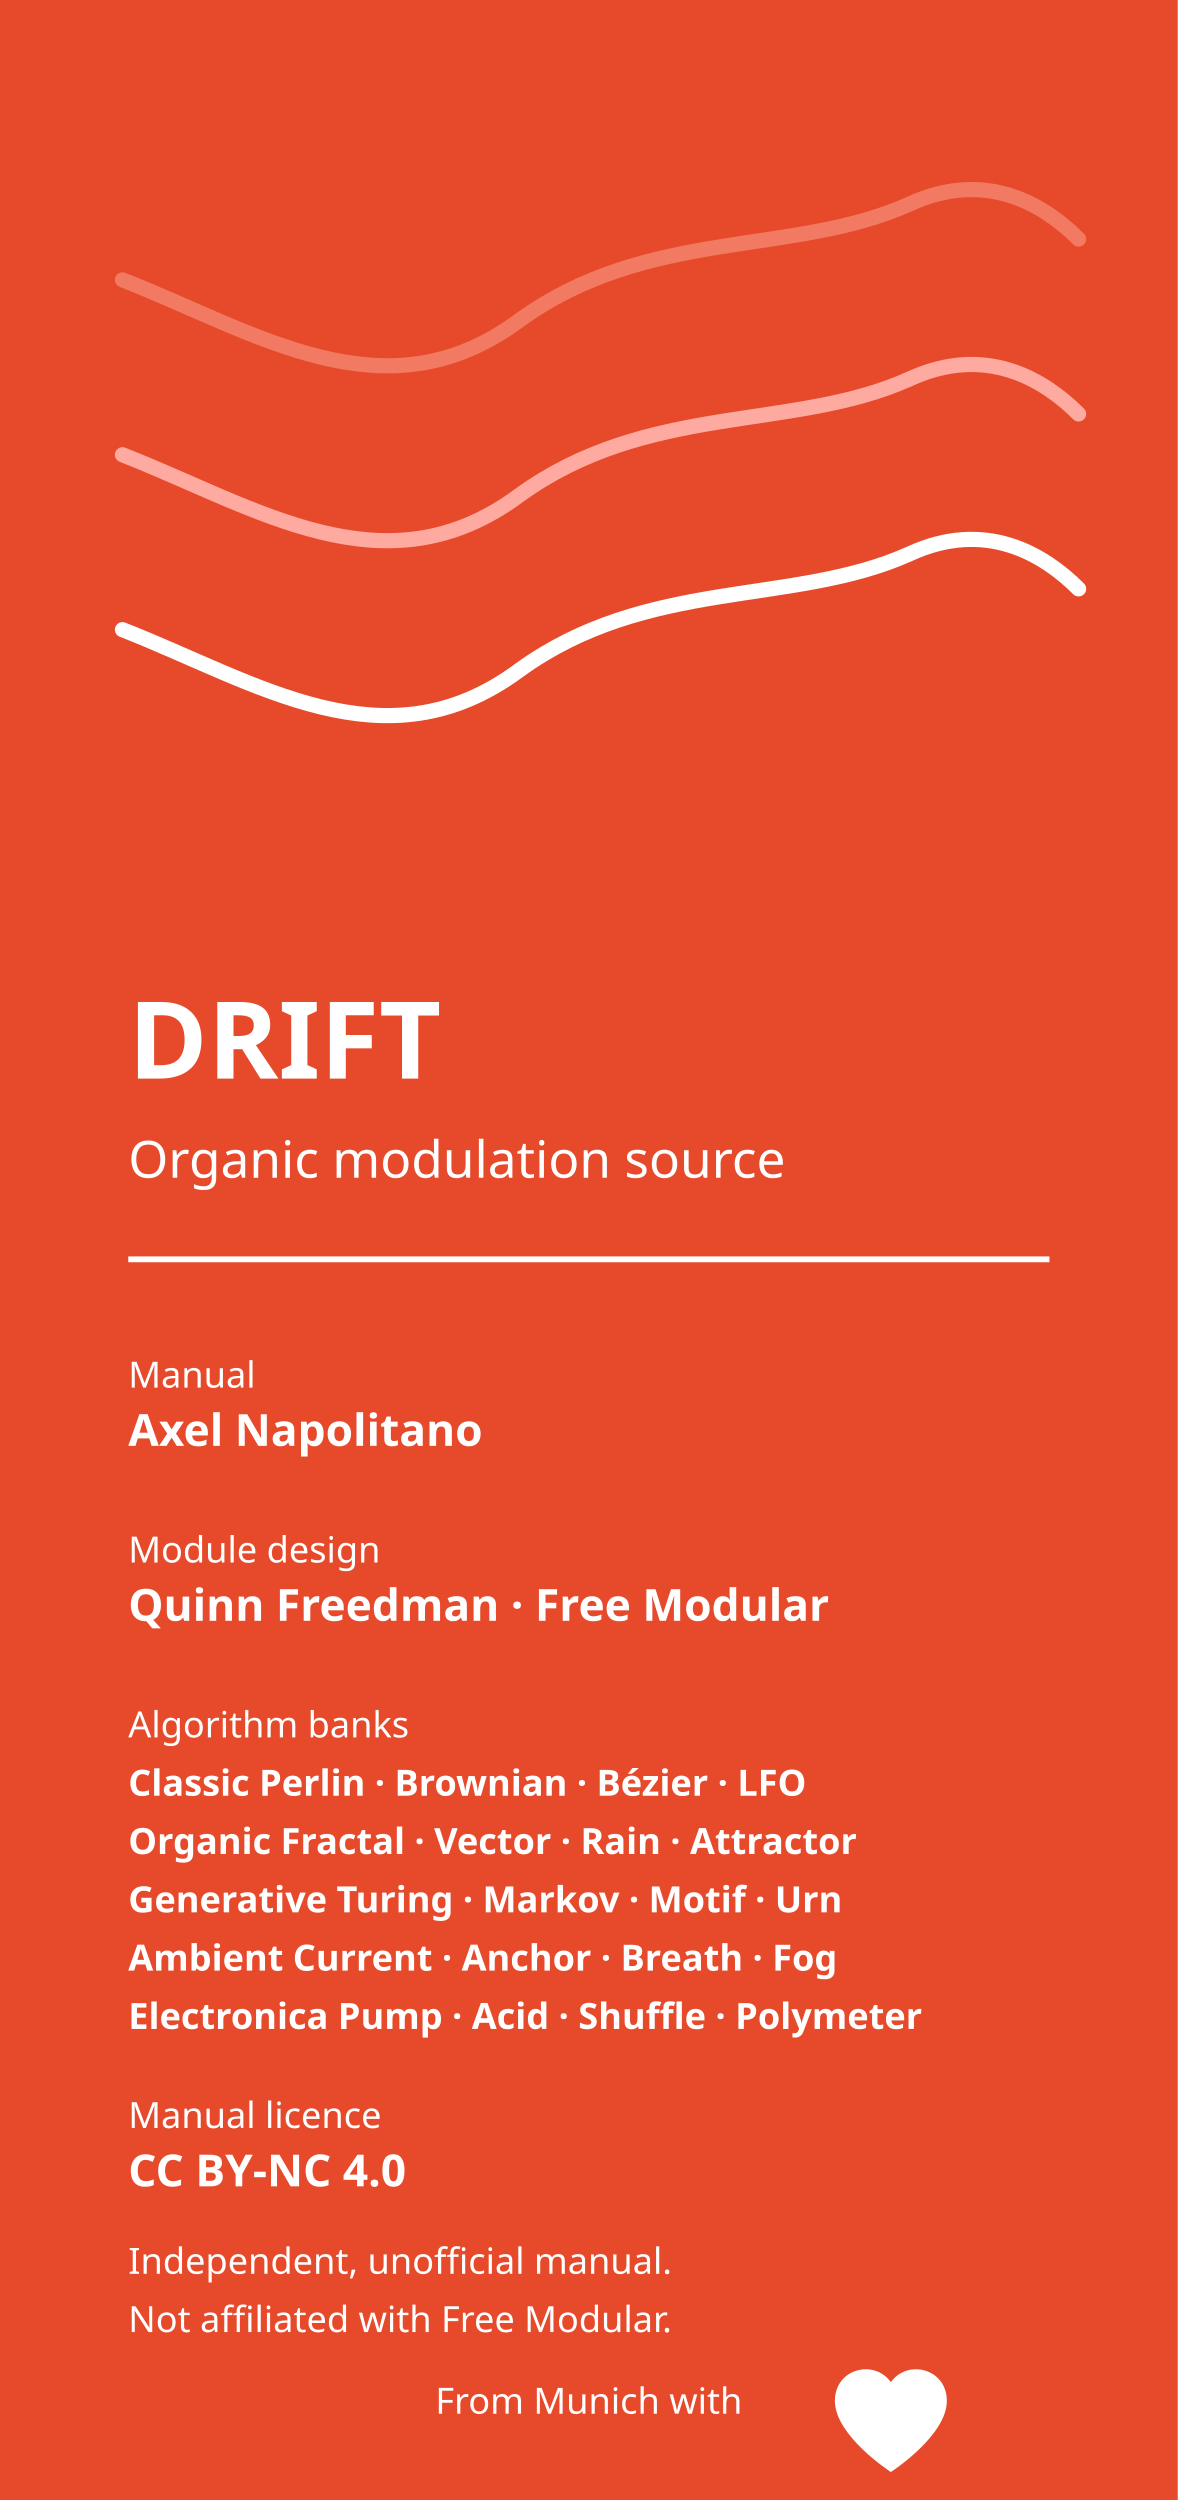
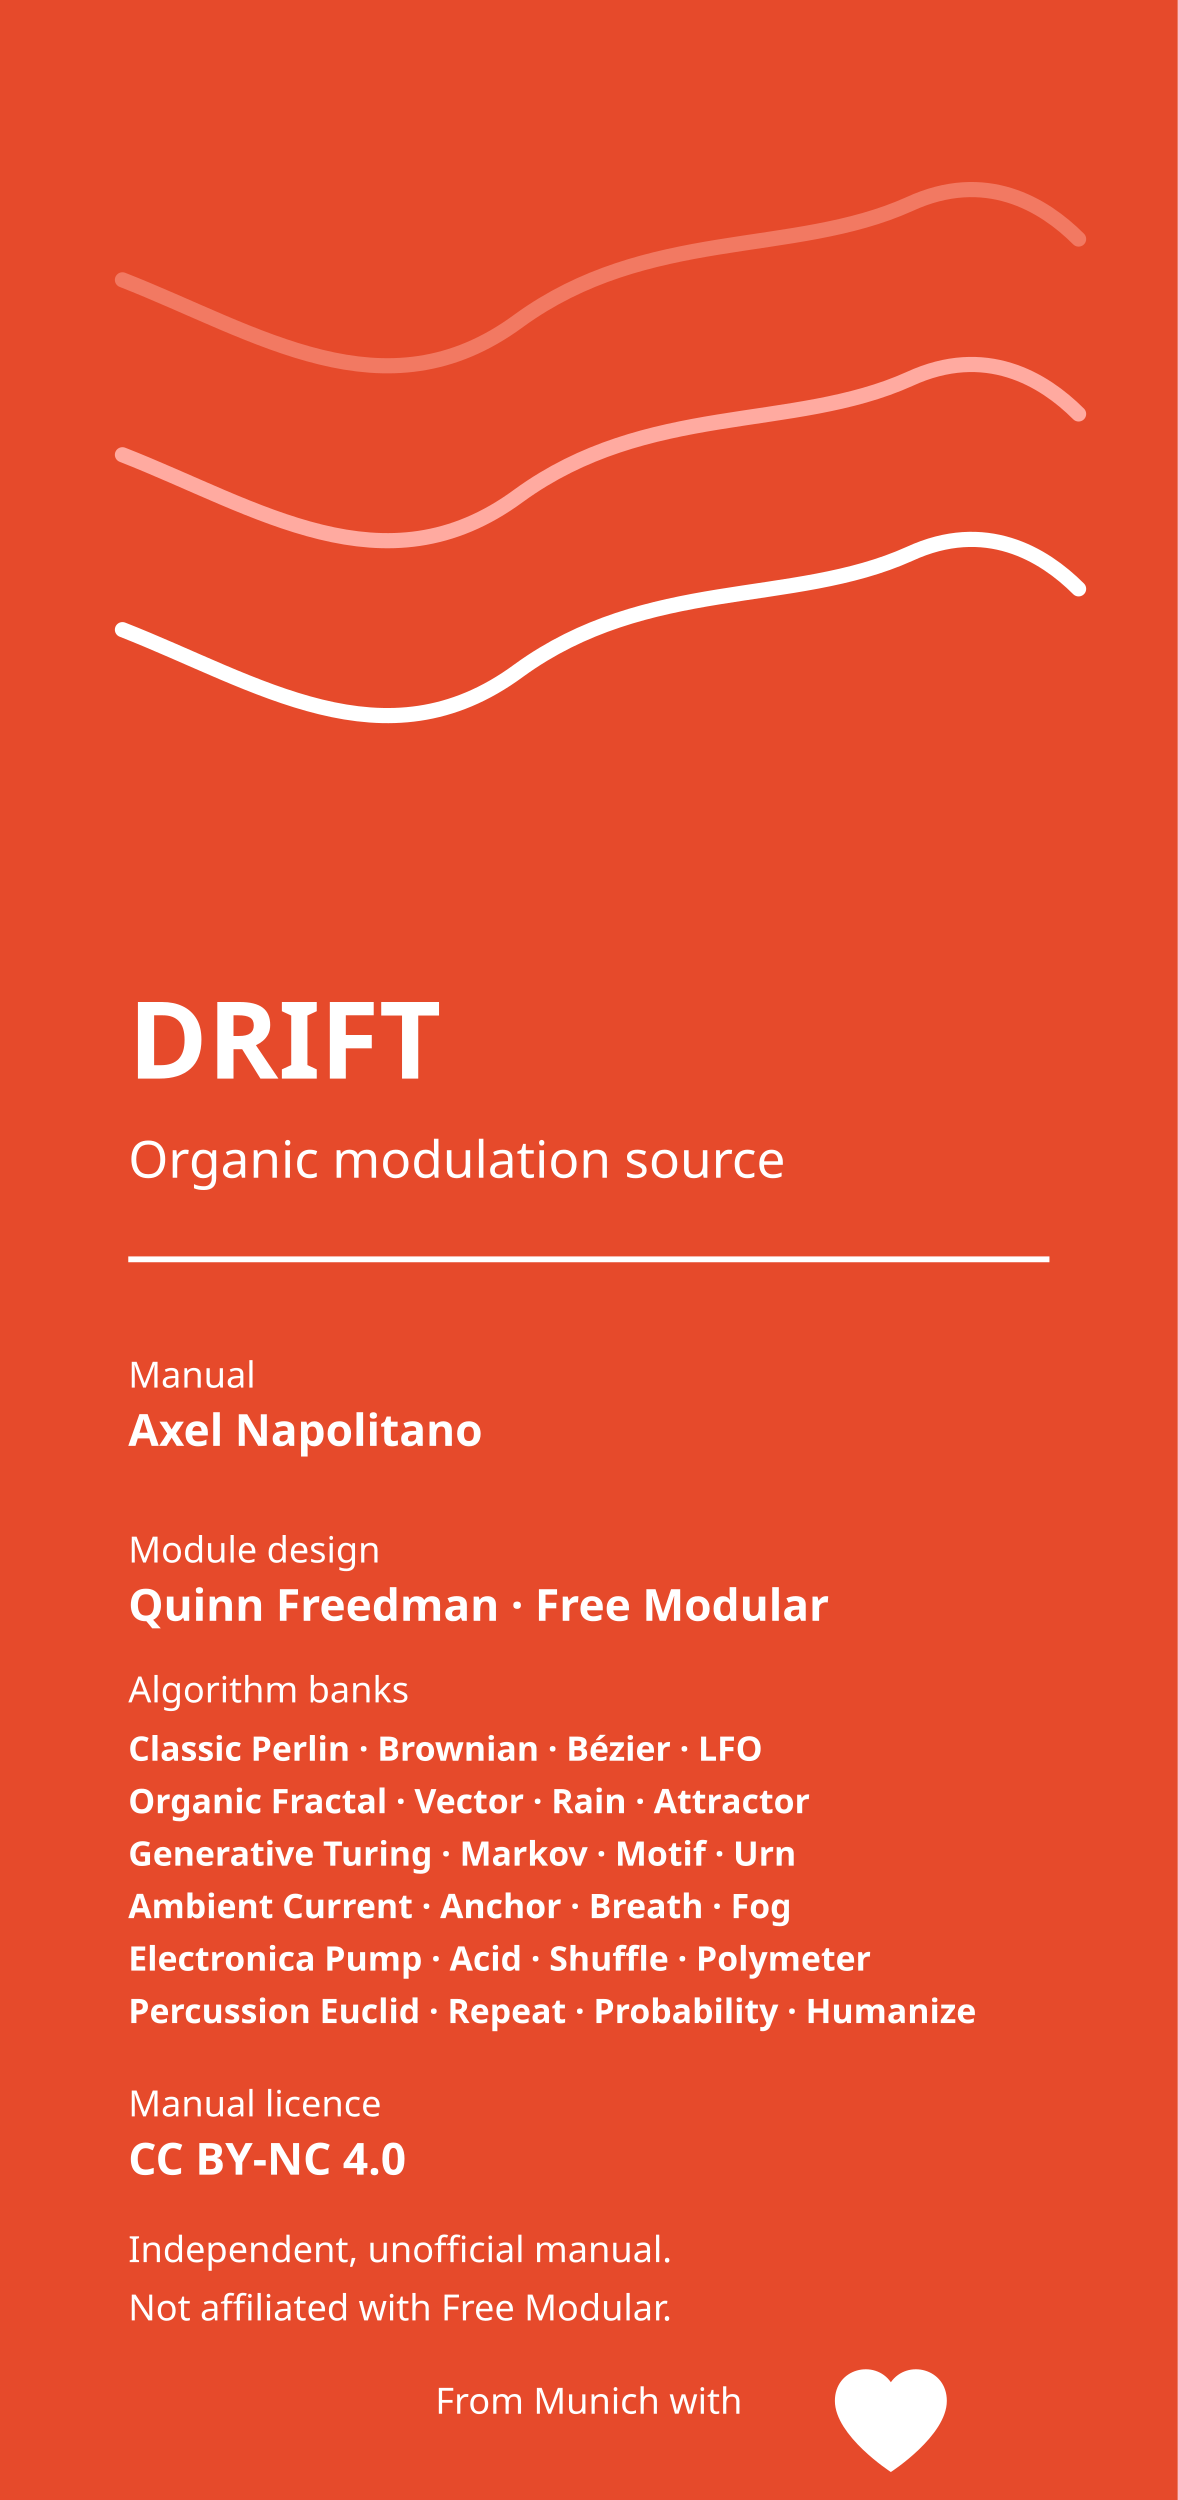
<svg xmlns="http://www.w3.org/2000/svg" viewBox="0 0 1010 2144" role="img" aria-label="Drift user manual back cover">
  <rect width="1010" height="2144" fill="#e64a2b" />
  <g fill="none" stroke-linecap="round" stroke-linejoin="round">
    <path d="M105 240 C220 285 330 360 445 275 C555 195 680 220 780 175 C845 145 895 175 925 205" stroke="#f27962" stroke-width="13" />
    <path d="M105 390 C220 435 330 510 445 425 C555 345 680 370 780 325 C845 295 895 325 925 355" stroke="#ffaaa0" stroke-width="13" />
    <path d="M105 540 C220 585 330 660 445 575 C555 495 680 520 780 475 C845 445 895 475 925 505" stroke="#ffffff" stroke-width="13" />
  </g>
  <g fill="#ffffff" font-family="Ubuntu, sans-serif">
    <text x="110" y="925" font-size="92" font-weight="600">DRIFT</text>
    <text x="110" y="1010" font-size="44" font-weight="300">Organic modulation source</text>
    <line x1="110" y1="1080" x2="900" y2="1080" stroke="#ffffff" stroke-width="5" />
    <text x="110" y="1190" font-size="31" font-weight="300">Manual</text>
    <text x="110" y="1240" font-size="38" font-weight="600">Axel Napolitano</text>
    <text x="110" y="1340" font-size="31" font-weight="300">Module design</text>
    <text x="110" y="1390" font-size="38" font-weight="600">Quinn Freedman · Free Modular</text>
-     <text x="110" y="1490" font-size="31" font-weight="300">Algorithm banks</text>
-     <text x="110" y="1540" font-size="31" font-weight="600">Classic  Perlin · Brownian · Bézier · LFO</text>
-     <text x="110" y="1590" font-size="31" font-weight="600">Organic  Fractal · Vector · Rain · Attractor</text>
-     <text x="110" y="1640" font-size="31" font-weight="600">Generative  Turing · Markov · Motif · Urn</text>
-     <text x="110" y="1690" font-size="31" font-weight="600">Ambient  Current · Anchor · Breath · Fog</text>
-     <text x="110" y="1740" font-size="31" font-weight="600">Electronica  Pump · Acid · Shuffle · Polymeter</text>
-     <text x="110" y="1825" font-size="31" font-weight="300">Manual licence</text>
-     <text x="110" y="1875" font-size="38" font-weight="600">CC BY-NC 4.0</text>
-     <text x="110" y="1950" font-size="31" font-weight="300">Independent, unofficial manual.</text>
-     <text x="110" y="2000" font-size="31" font-weight="300">Not affiliated with Free Modular.</text>
+     <text x="110" y="1460" font-size="31" font-weight="300">Algorithm banks</text>
+     <text x="110" y="1510" font-size="29" font-weight="600">Classic  Perlin · Brownian · Bézier · LFO</text>
+     <text x="110" y="1555" font-size="29" font-weight="600">Organic  Fractal · Vector · Rain · Attractor</text>
+     <text x="110" y="1600" font-size="29" font-weight="600">Generative  Turing · Markov · Motif · Urn</text>
+     <text x="110" y="1645" font-size="29" font-weight="600">Ambient  Current · Anchor · Breath · Fog</text>
+     <text x="110" y="1690" font-size="29" font-weight="600">Electronica  Pump · Acid · Shuffle · Polymeter</text>
+     <text x="110" y="1735" font-size="29" font-weight="600">Percussion  Euclid · Repeat · Probability · Humanize</text>
+     <text x="110" y="1815" font-size="31" font-weight="300">Manual licence</text>
+     <text x="110" y="1865" font-size="38" font-weight="600">CC BY-NC 4.0</text>
+     <text x="110" y="1940" font-size="31" font-weight="300">Independent, unofficial manual.</text>
+     <text x="110" y="1990" font-size="31" font-weight="300">Not affiliated with Free Modular.</text>
    <text x="505" y="2070" text-anchor="middle" font-size="31" font-weight="500">From Munich with</text>
    <path d="M764 2043 C750 2023 716 2031 716 2059 C716 2089 764 2120 764 2120 C764 2120 812 2089 812 2059 C812 2031 778 2023 764 2043Z" fill="#ffffff" />
  </g>
</svg>
